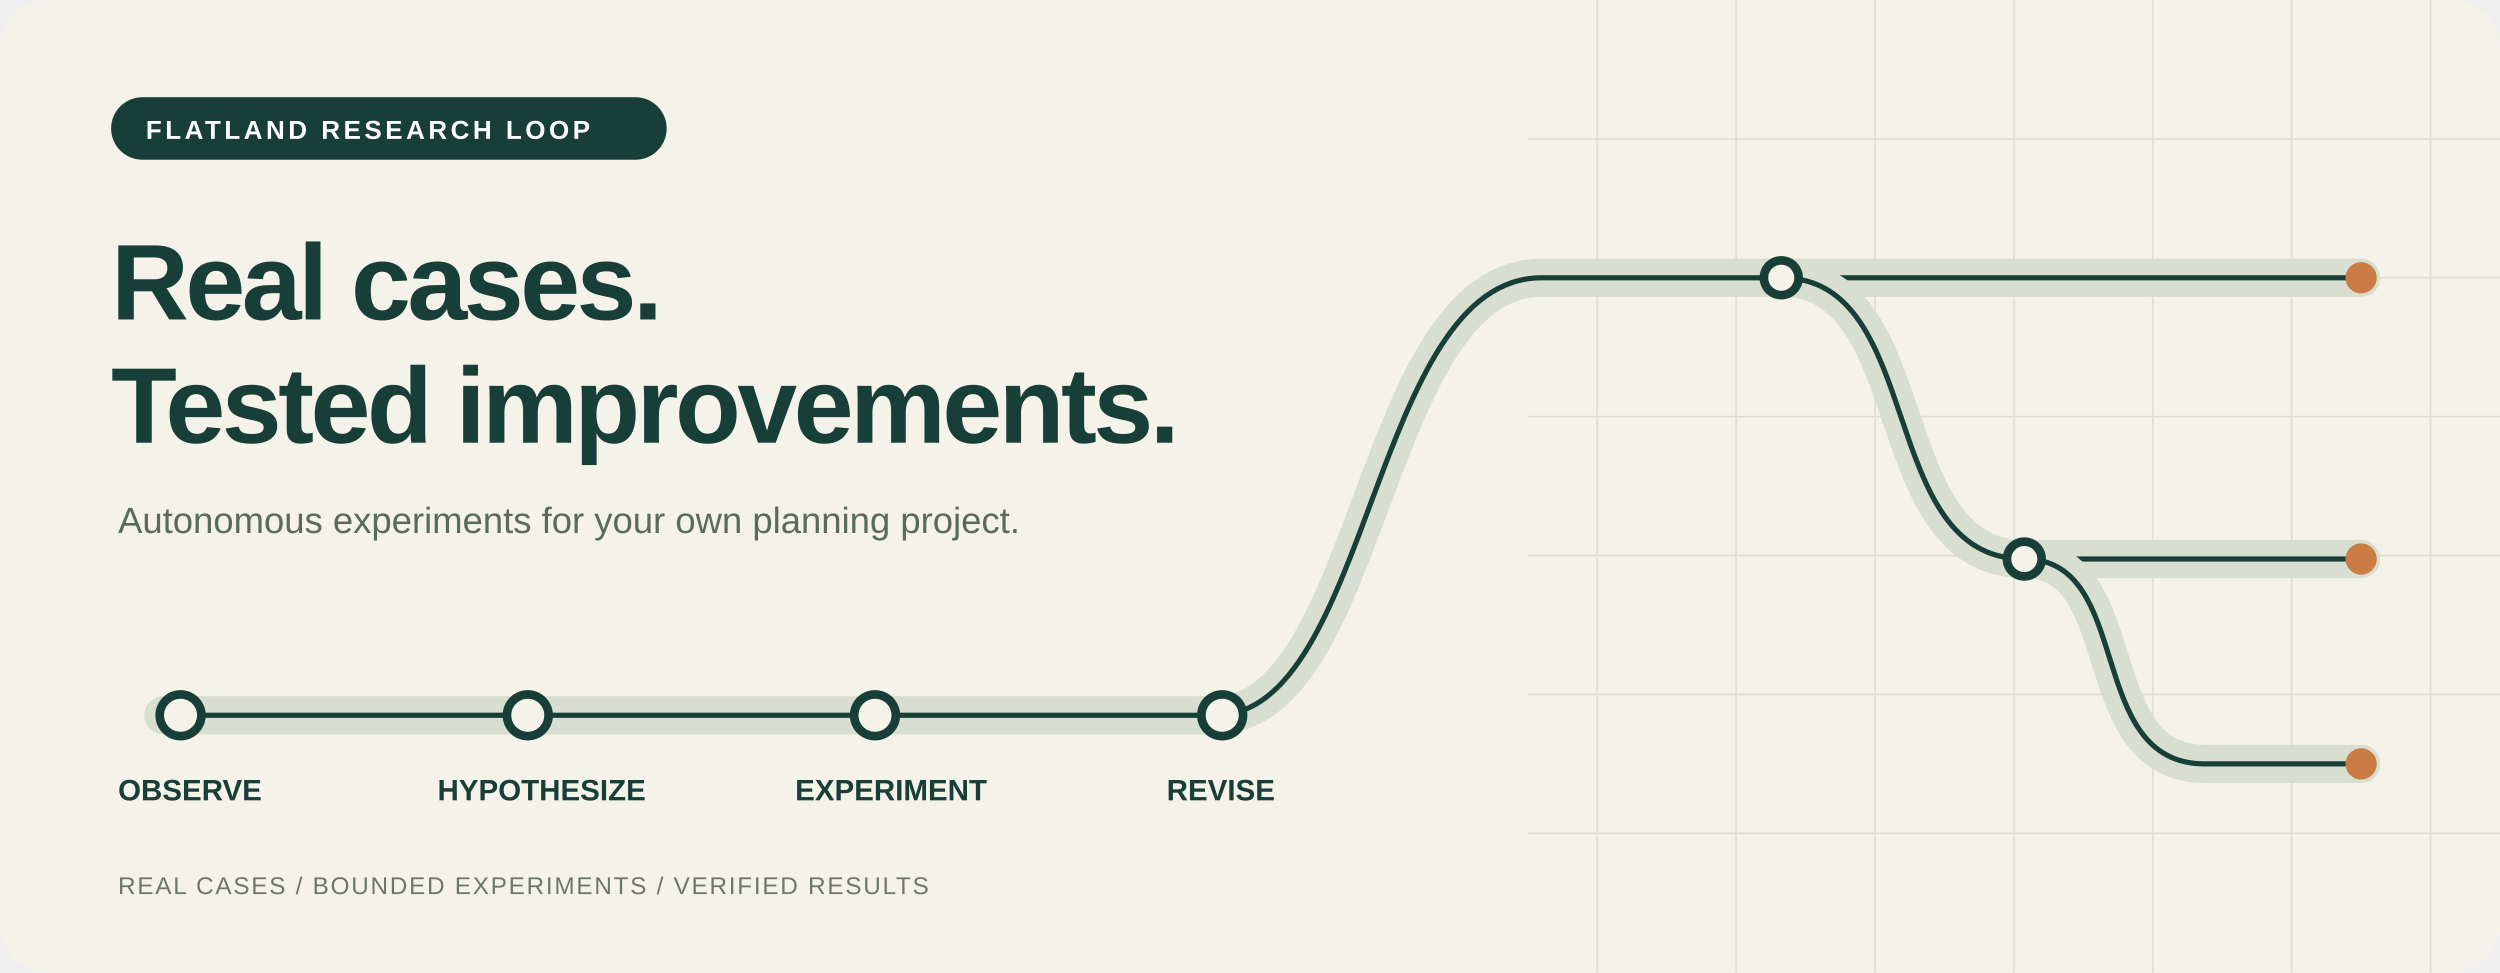
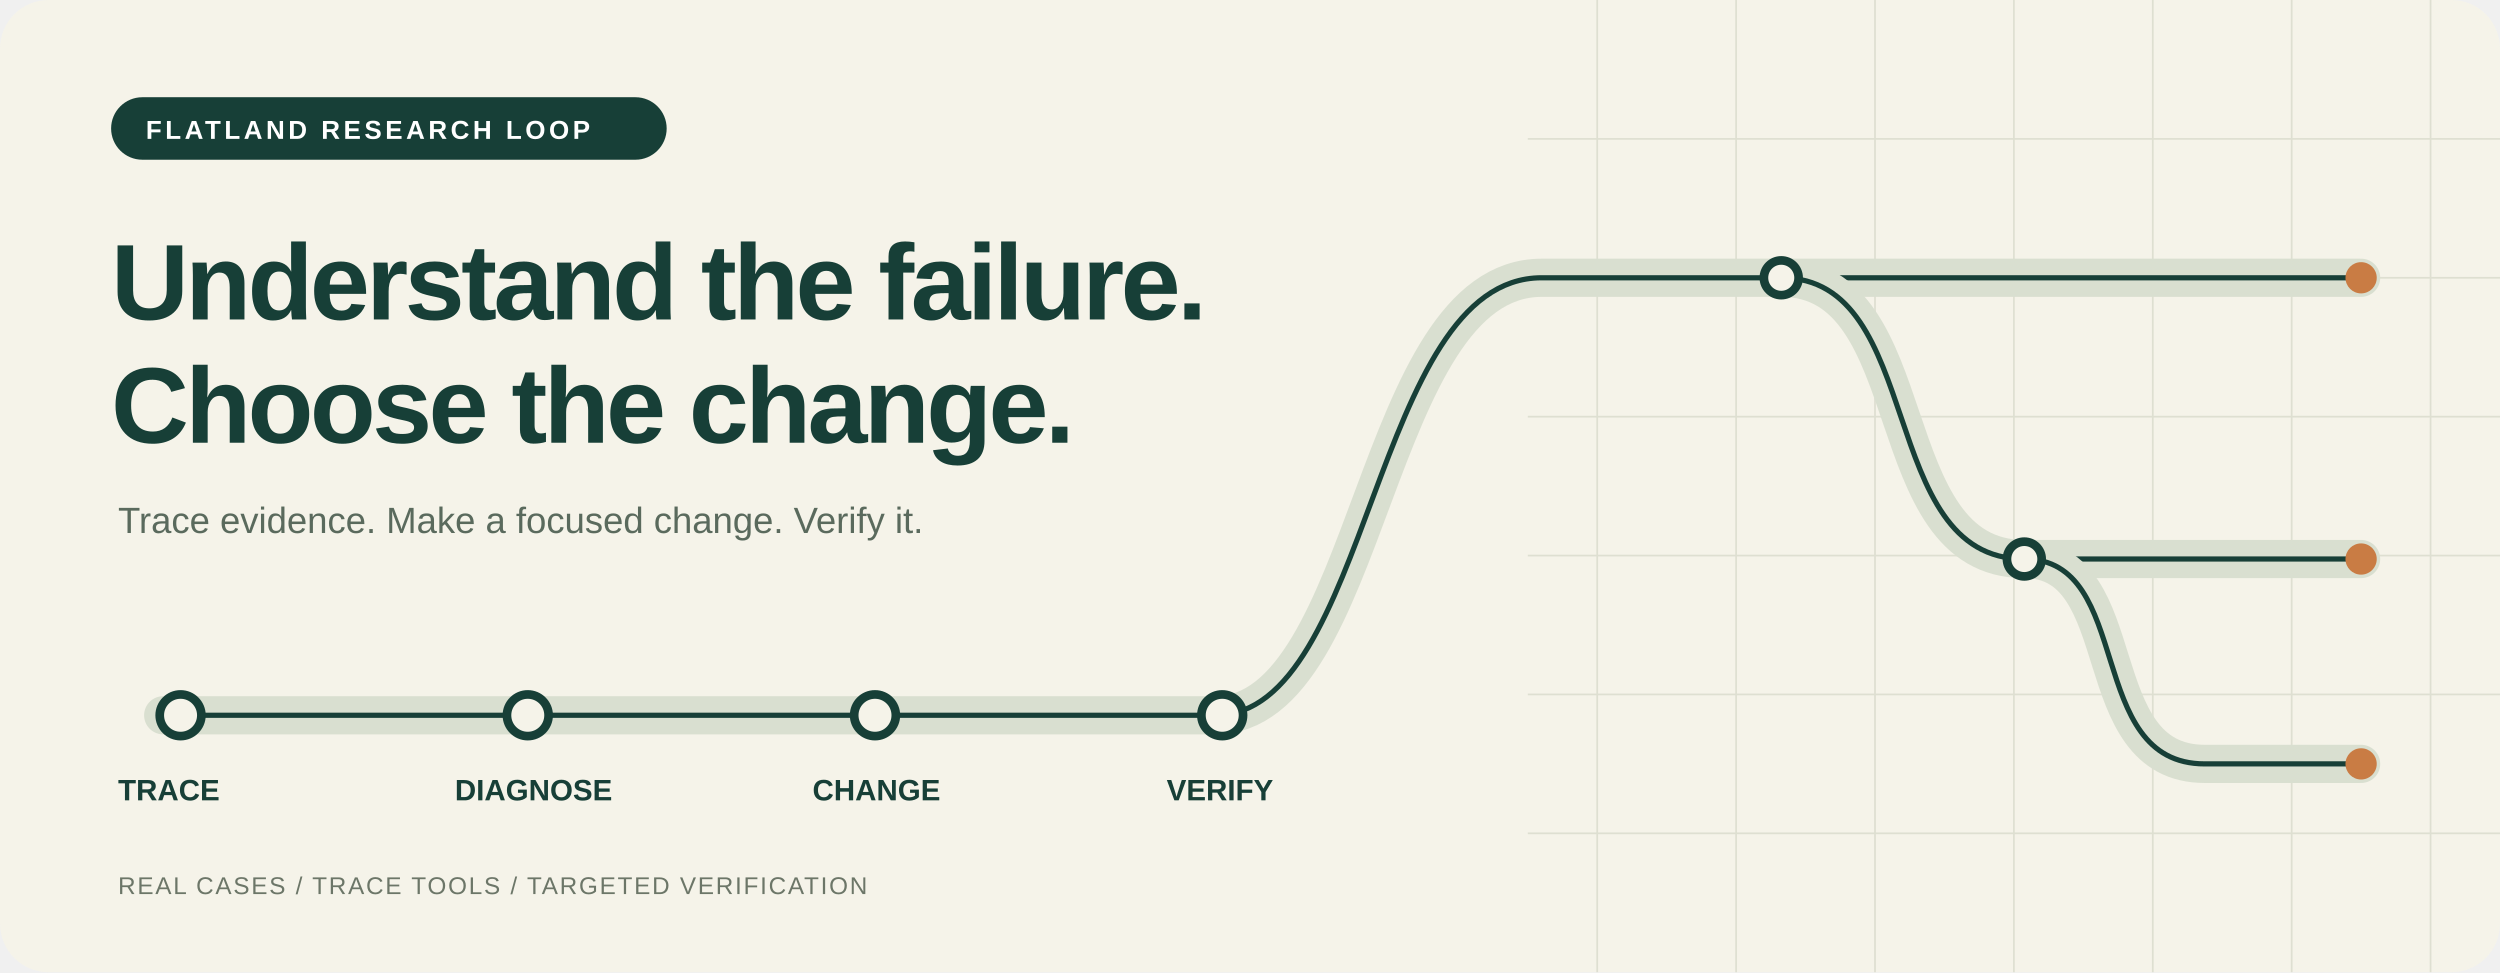
<svg xmlns="http://www.w3.org/2000/svg" width="1440" height="560" viewBox="0 0 1440 560" role="img" aria-labelledby="title desc">
  <rect width="1440" height="560" rx="28" fill="#f5f3e9" />
  <g fill="none" stroke="#dedfd1" stroke-width="1">
    <path d="M920 0V560M1000 0V560M1080 0V560M1160 0V560M1240 0V560M1320 0V560M1400 0V560" />
    <path d="M880 80H1440M880 160H1440M880 240H1440M880 320H1440M880 400H1440M880 480H1440" />
  </g>
  <g font-family="Arial, Helvetica, sans-serif">
    <rect x="64" y="56" width="320" height="36" rx="18" fill="#173f37" />
    <text x="84" y="80" fill="#ffffff" font-size="15" font-weight="700" letter-spacing="2">FLATLAND RESEARCH LOOP</text>
-     <text x="64" y="184" fill="#173f37" font-size="62" font-weight="700" letter-spacing="-2">Real cases.</text>
-     <text x="64" y="255" fill="#173f37" font-size="62" font-weight="700" letter-spacing="-2">Tested improvements.</text>
-     <text x="68" y="307" fill="#5a6a5d" font-size="21">Autonomous experiments for your own planning project.</text>
+     <text x="64" y="184" fill="#173f37" font-size="62" font-weight="700" letter-spacing="-2">Understand the failure.</text>
+     <text x="64" y="255" fill="#173f37" font-size="62" font-weight="700" letter-spacing="-2">Choose the change.</text>
+     <text x="68" y="307" fill="#5a6a5d" font-size="21">Trace evidence. Make a focused change. Verify it.</text>
    <g fill="none" stroke-linecap="round" stroke-linejoin="round">
      <path d="M94 412H700C790 412 790 160 888 160H1360" stroke="#d9dfd0" stroke-width="22" />
      <path d="M94 412H700C790 412 790 160 888 160H1360" stroke="#173f37" stroke-width="3" />
      <path d="M1026 160C1110 160 1080 322 1166 322H1360" stroke="#d9dfd0" stroke-width="22" />
      <path d="M1026 160C1110 160 1080 322 1166 322H1360" stroke="#173f37" stroke-width="3" />
      <path d="M1166 322C1230 322 1200 440 1270 440H1360" stroke="#d9dfd0" stroke-width="22" />
      <path d="M1166 322C1230 322 1200 440 1270 440H1360" stroke="#173f37" stroke-width="3" />
    </g>
    <g fill="#f5f3e9" stroke="#173f37" stroke-width="5">
      <circle cx="104" cy="412" r="12" />
      <circle cx="304" cy="412" r="12" />
      <circle cx="504" cy="412" r="12" />
      <circle cx="704" cy="412" r="12" />
      <circle cx="1026" cy="160" r="10" />
      <circle cx="1166" cy="322" r="10" />
    </g>
    <g fill="#173f37" font-size="17" font-weight="700">
-       <text x="68" y="461">OBSERVE</text>
-       <text x="252" y="461">HYPOTHESIZE</text>
-       <text x="458" y="461">EXPERIMENT</text>
-       <text x="672" y="461">REVISE</text>
+       <text x="68" y="461">TRACE</text>
+       <text x="262" y="461">DIAGNOSE</text>
+       <text x="468" y="461">CHANGE</text>
+       <text x="672" y="461">VERIFY</text>
    </g>
    <g fill="#c97c44">
      <circle cx="1360" cy="160" r="9" />
      <circle cx="1360" cy="322" r="9" />
      <circle cx="1360" cy="440" r="9" />
    </g>
-     <text x="68" y="515" fill="#6c7668" font-size="14" letter-spacing="1">REAL CASES / BOUNDED EXPERIMENTS / VERIFIED RESULTS</text>
+     <text x="68" y="515" fill="#6c7668" font-size="14" letter-spacing="1">REAL CASES / TRACE TOOLS / TARGETED VERIFICATION</text>
  </g>
</svg>
